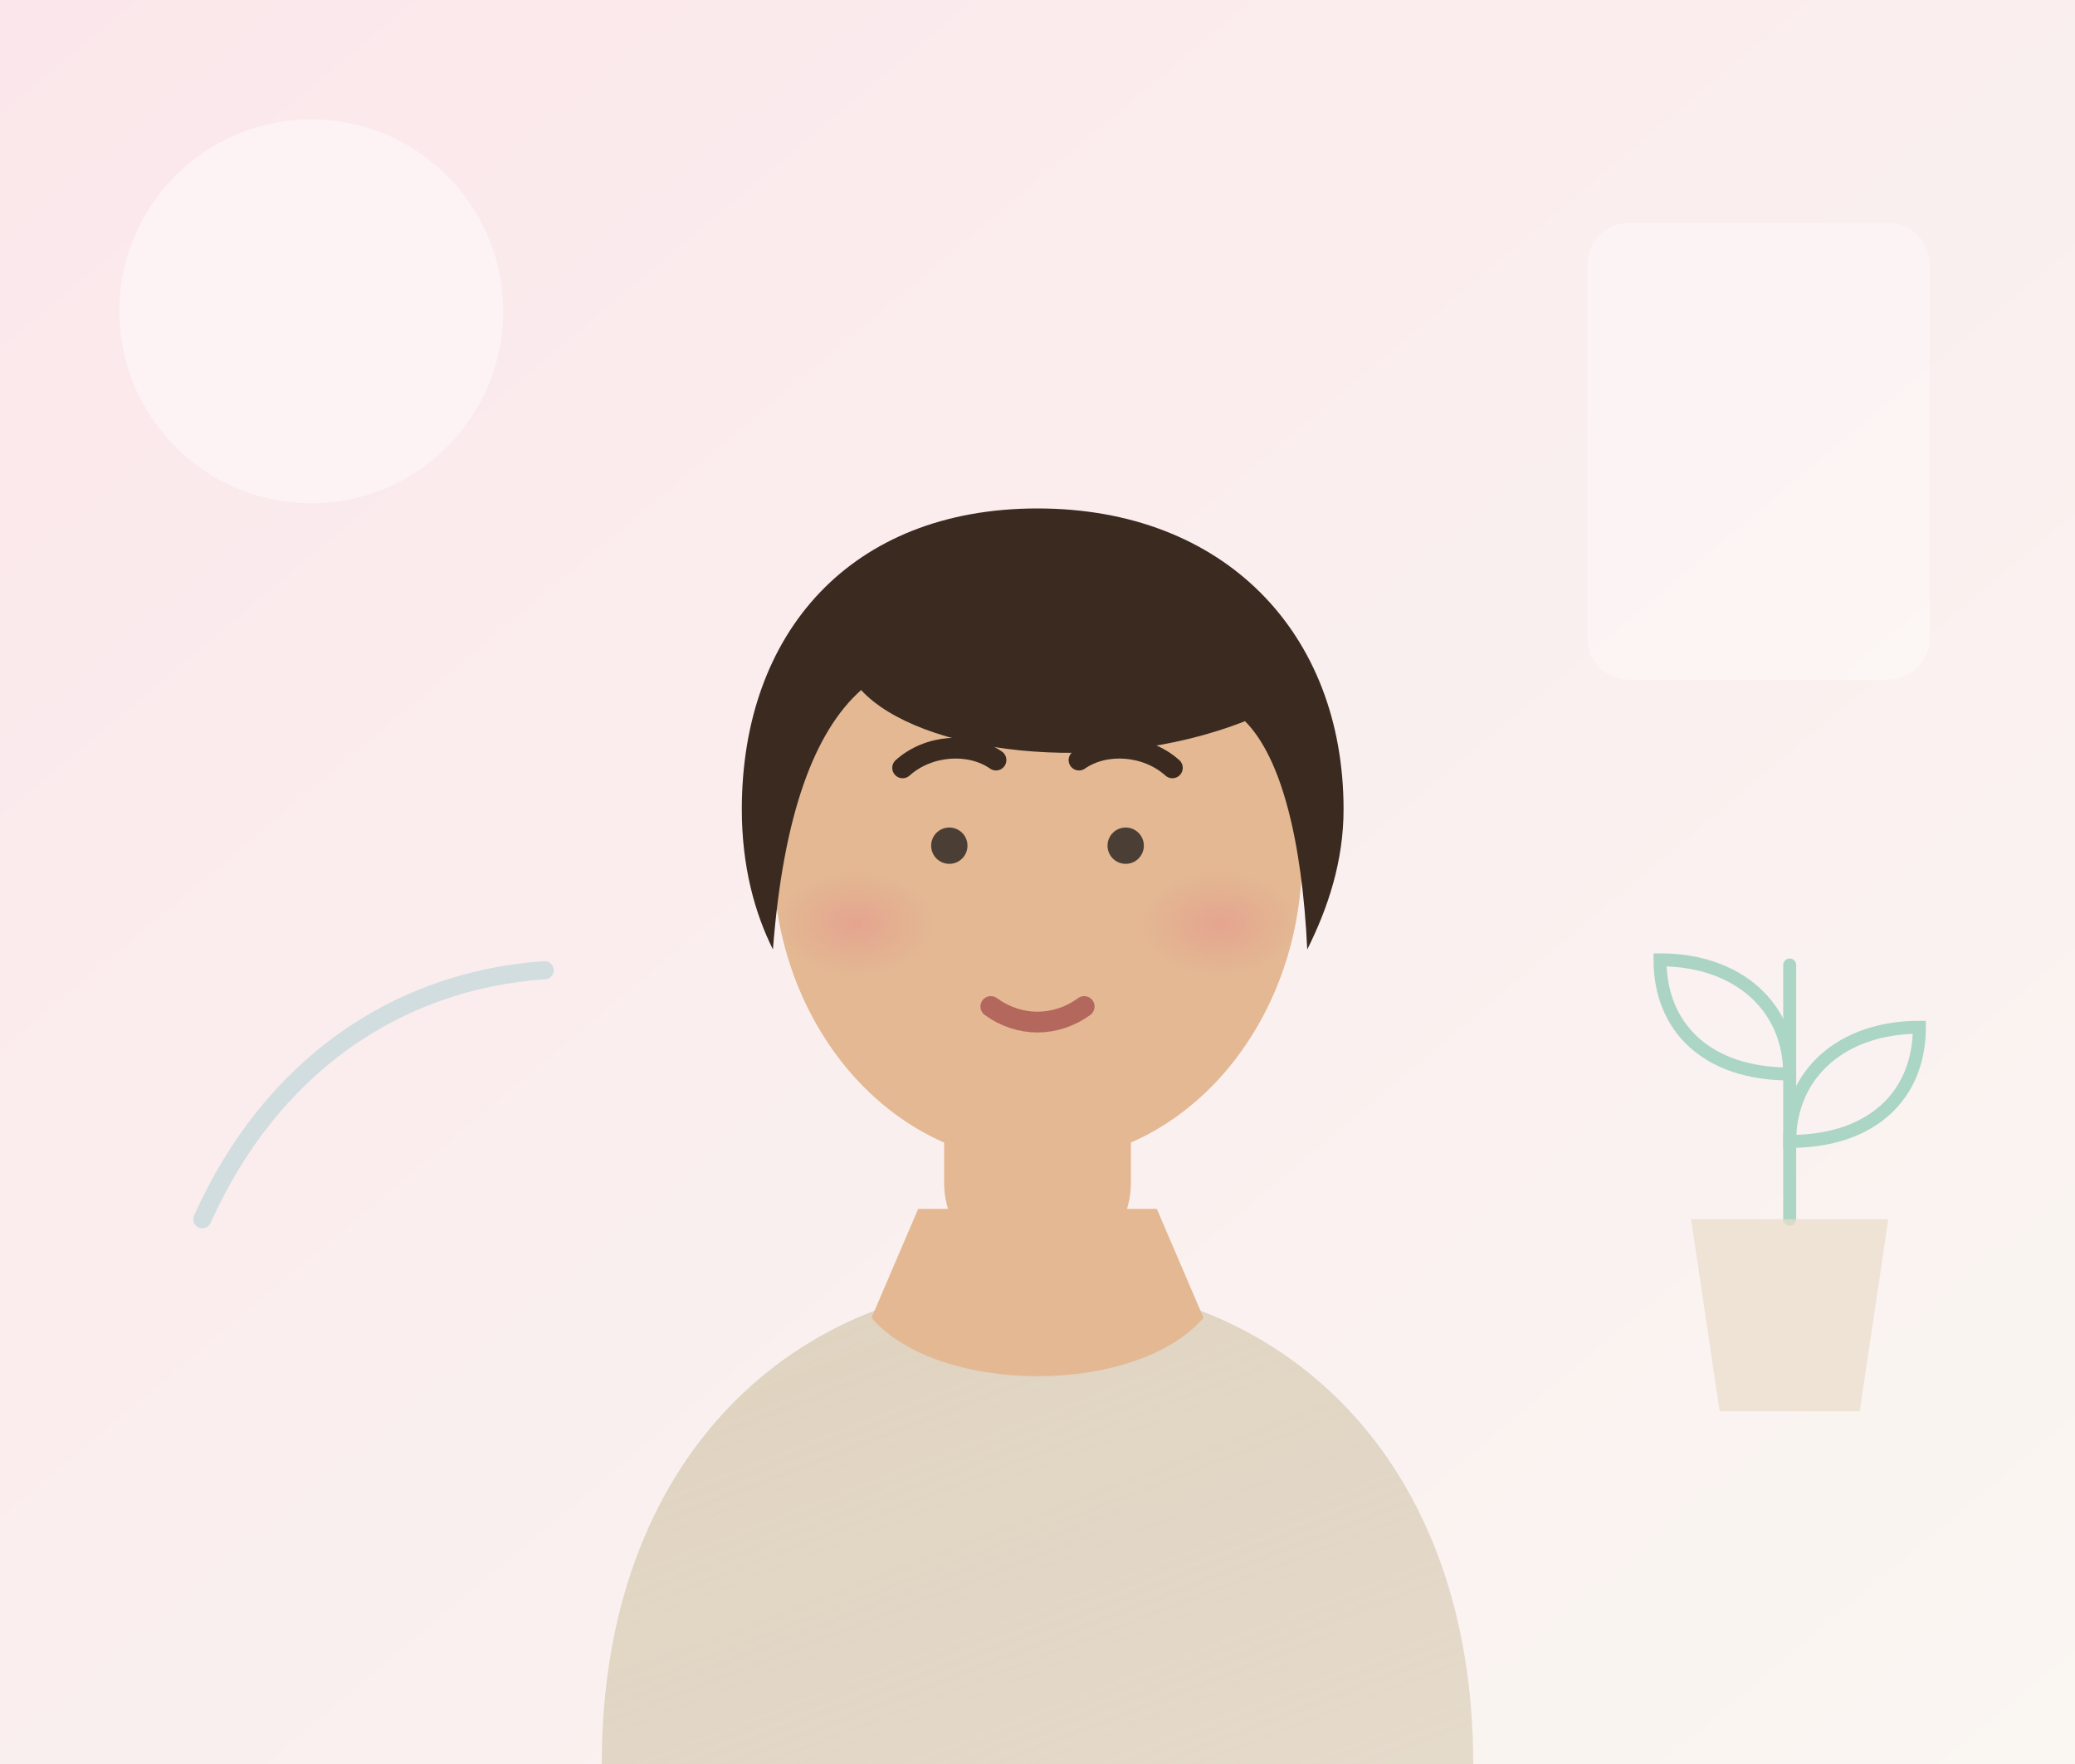
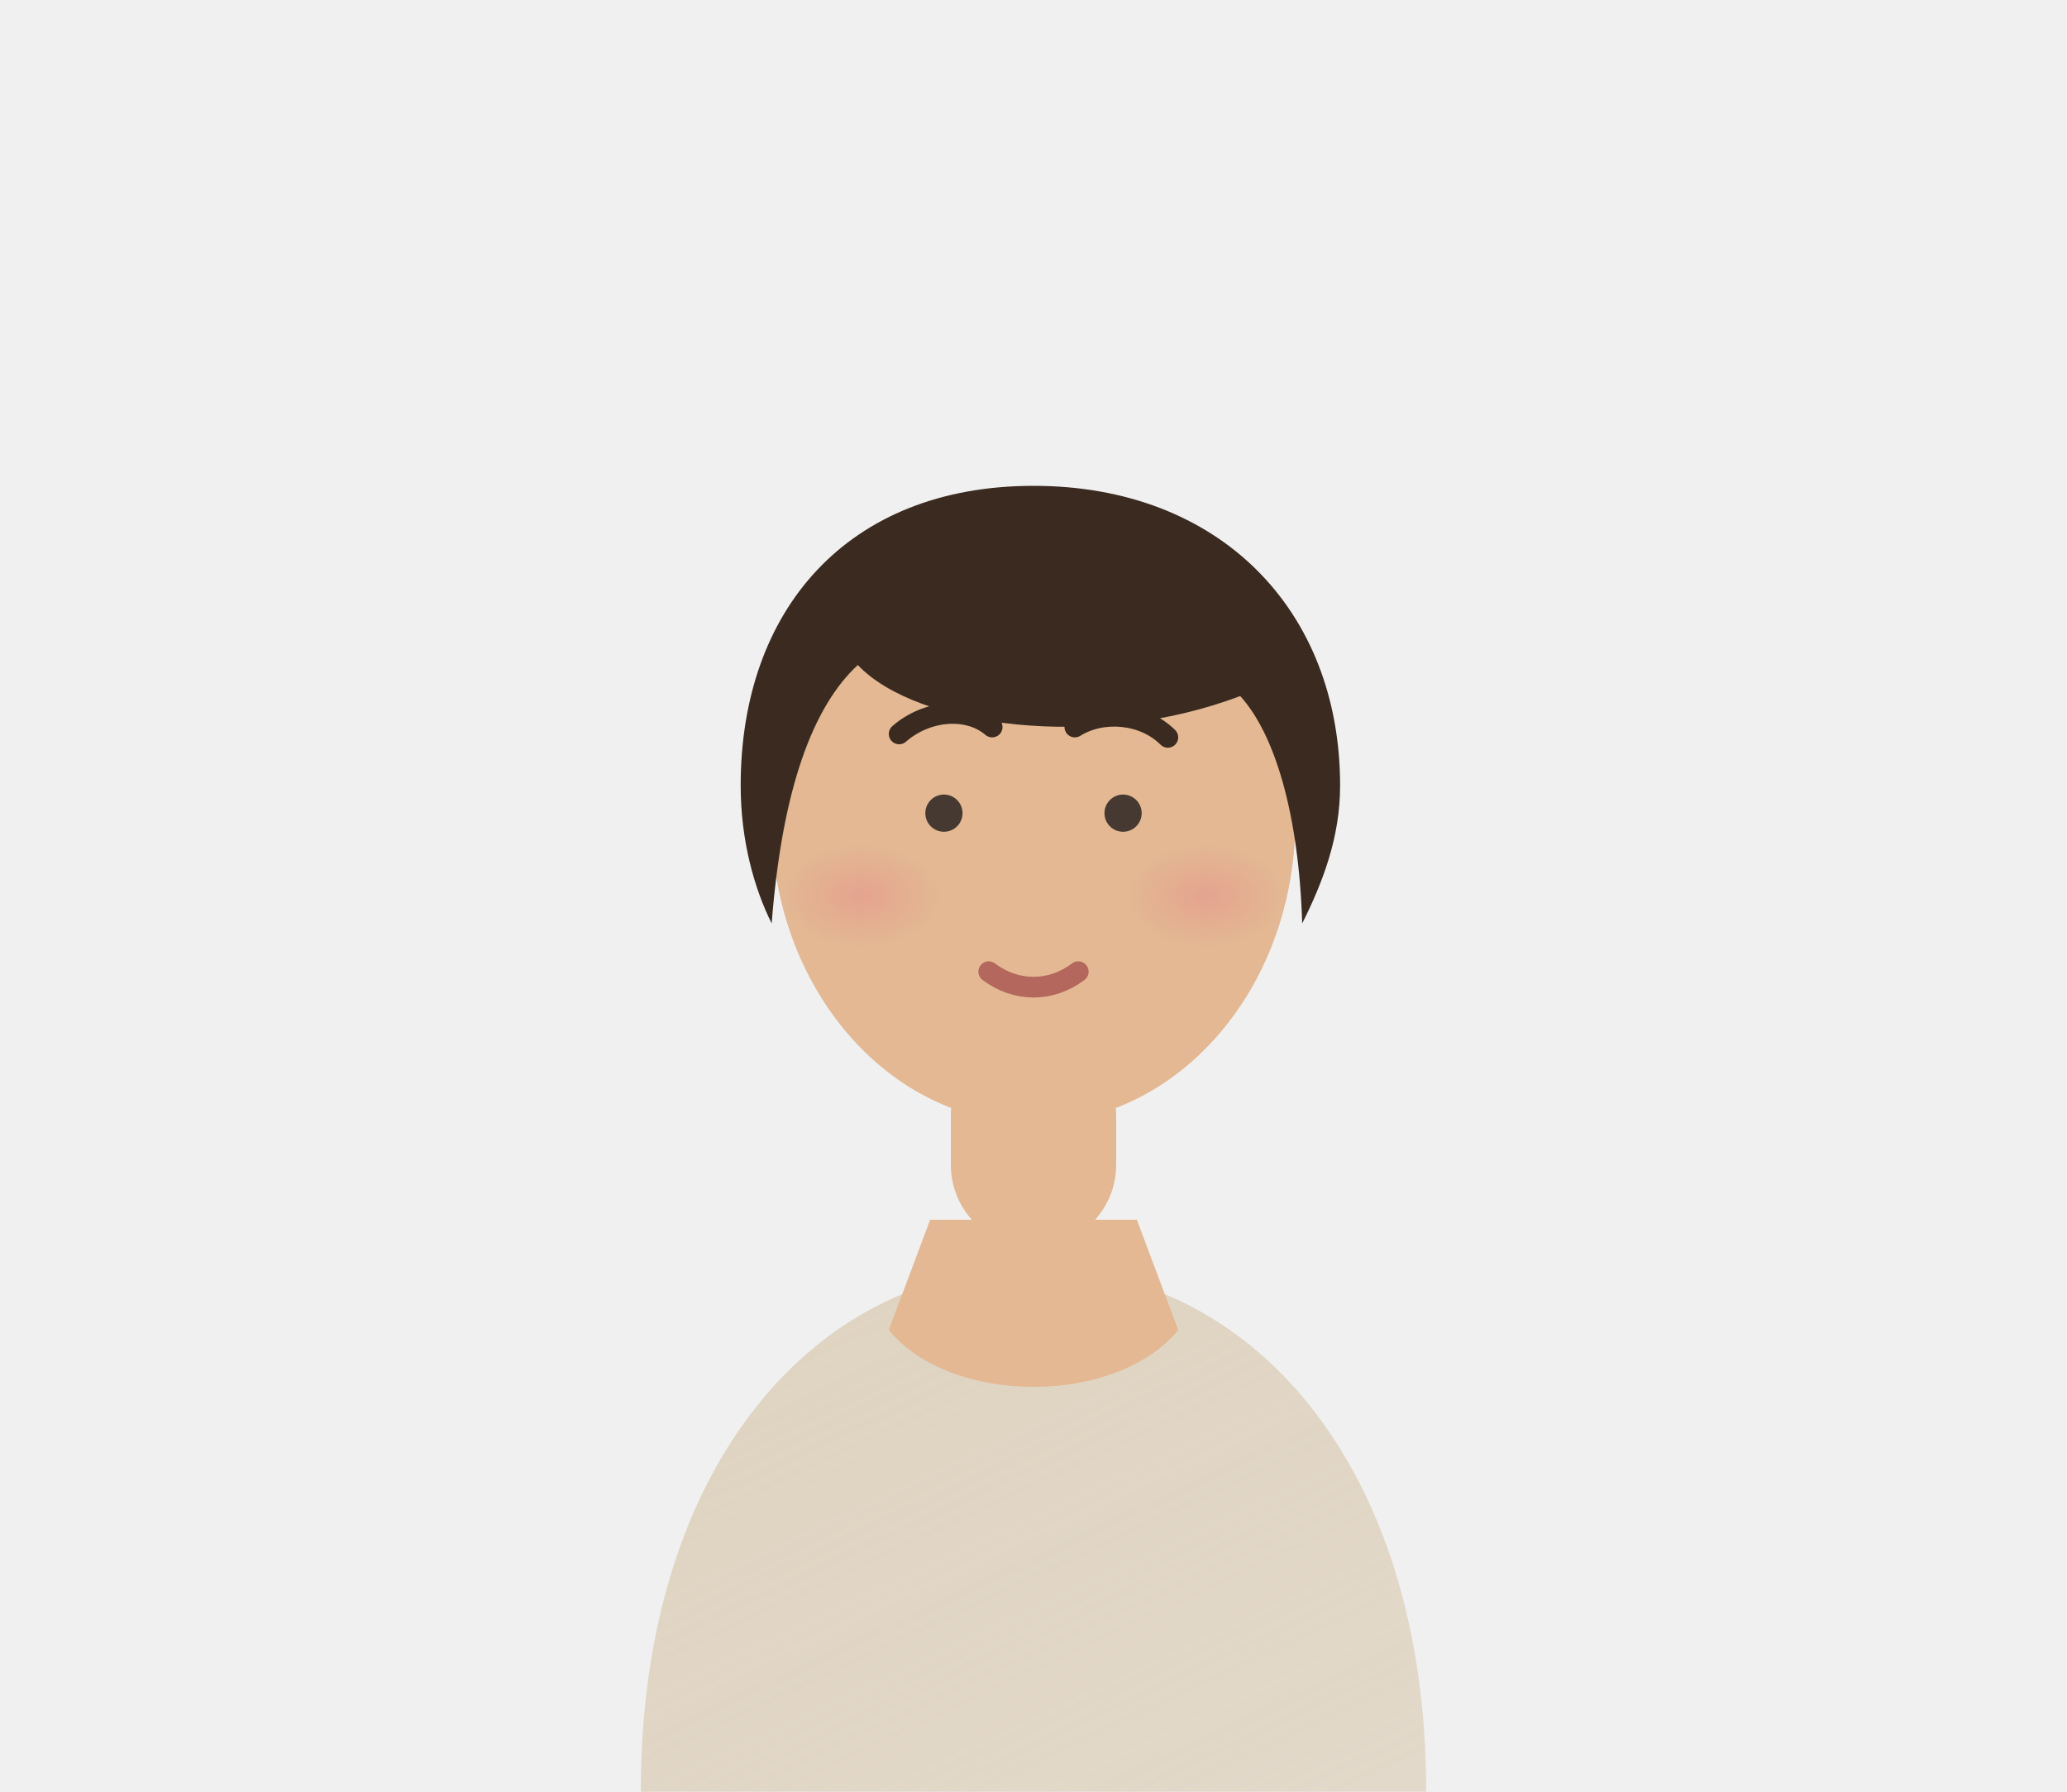
- <svg xmlns="http://www.w3.org/2000/svg" viewBox="0 0 800 680" width="800" height="680" role="img" aria-label="Portrait placeholder">
+ <svg xmlns="http://www.w3.org/2000/svg" viewBox="0 0 600 520" width="600" height="520" role="img" aria-label="Portrait placeholder">
  <defs>
-     <linearGradient id="bg" x1="0" y1="0" x2="1" y2="1">
-       <stop offset="0%" stop-color="#FBE7EB" />
-       <stop offset="100%" stop-color="#FAF6F2" />
-     </linearGradient>
    <linearGradient id="cloth" x1="0.2" y1="0" x2="0.9" y2="1">
      <stop offset="0%" stop-color="#DFD3C0" />
-       <stop offset="100%" stop-color="#DFD3C0" stop-opacity="0.78" />
+       <stop offset="100%" stop-color="#DFD3C0" stop-opacity="0.8" />
    </linearGradient>
    <radialGradient id="cheek" cx="0.5" cy="0.5" r="0.5">
-       <stop offset="0%" stop-color="#E9728A" stop-opacity="0.28" />
+       <stop offset="0%" stop-color="#E9728A" stop-opacity="0.3" />
      <stop offset="100%" stop-color="#E9728A" stop-opacity="0" />
    </radialGradient>
  </defs>
-   <rect width="800" height="680" fill="url(#bg)" />
-   <circle cx="120" cy="120" r="74" fill="#FFFFFF" opacity="0.42" />
-   <rect x="612" y="86" width="132" height="176" rx="16" fill="#FFFFFF" opacity="0.34" />
-   <path d="M78 470c26-58 74-92 132-96" stroke="#53ABB3" stroke-opacity="0.24" stroke-width="7" fill="none" stroke-linecap="round" />
-   <g opacity="0.5" stroke="#5CB89A" stroke-width="5" fill="none" stroke-linecap="round">
-     <path d="M690 470V372" />
-     <path d="M690 414c-32 0-50-18-50-44 30 0 50 18 50 44Z" />
-     <path d="M690 440c32 0 50-18 50-44-30 0-50 18-50 44Z" />
-   </g>
-   <path d="M652 470h76l-11 74h-54Z" fill="#E9DDCB" opacity="0.75" />
-   <path d="M232 680c0-118 74-186 168-186s168 68 168 186Z" fill="url(#cloth)" />
-   <path d="M336 508c26 30 102 30 128 0l-18-42H354Z" fill="#E3B892" />
-   <rect x="364" y="404" width="72" height="86" rx="34" fill="#E3B892" />
-   <ellipse cx="400" cy="330" rx="102" ry="118" fill="#E3B892" />
-   <path d="M400 196c-72 0-114 48-114 116 0 22 5 40 12 54 4-52 16-84 34-100 22 24 92 34 148 12 14 14 22 46 24 88 8-16 14-34 14-54 0-68-46-116-118-116Z" fill="#3A2A20" />
-   <circle cx="366" cy="326" r="7" fill="#2A2320" opacity="0.82" />
-   <circle cx="434" cy="326" r="7" fill="#2A2320" opacity="0.82" />
-   <path d="M348 296c10-9 26-10 36-3M416 293c10-7 26-6 36 3" stroke="#3A2A20" stroke-width="8" fill="none" stroke-linecap="round" />
-   <path d="M382 388c11 8 25 8 36 0" stroke="#B4675C" stroke-width="8" fill="none" stroke-linecap="round" />
-   <ellipse cx="330" cy="356" rx="30" ry="20" fill="url(#cheek)" />
-   <ellipse cx="470" cy="356" rx="30" ry="20" fill="url(#cheek)" />
+   <path d="M186 520c0-96 52-152 114-152s114 56 114 152Z" fill="url(#cloth)" />
+   <path d="M258 386c18 22 66 22 84 0l-12-32h-60Z" fill="#E3B892" />
+   <rect x="276" y="300" width="48" height="62" rx="24" fill="#E3B892" />
+   <ellipse cx="300" cy="238" rx="76" ry="88" fill="#E3B892" />
+   <path d="M300 141c-54 0-85 36-85 87 0 16 4 30 9 40 3-39 12-63 25-75 17 18 69 25 111 9 10 11 17 34 18 66 6-12 11-25 11-40 0-51-35-87-89-87Z" fill="#3A2A20" />
+   <circle cx="274" cy="236" r="5.4" fill="#2A2320" opacity="0.85" />
+   <circle cx="326" cy="236" r="5.4" fill="#2A2320" opacity="0.85" />
+   <path d="M261 213c8-7 20-8 27-2M312 211c8-5 20-4 27 3" stroke="#3A2A20" stroke-width="6" fill="none" stroke-linecap="round" />
+   <path d="M287 282c8 6 18 6 26 0" stroke="#B4675C" stroke-width="6" fill="none" stroke-linecap="round" />
+   <ellipse cx="250" cy="260" rx="23" ry="15" fill="url(#cheek)" />
+   <ellipse cx="350" cy="260" rx="23" ry="15" fill="url(#cheek)" />
</svg>
